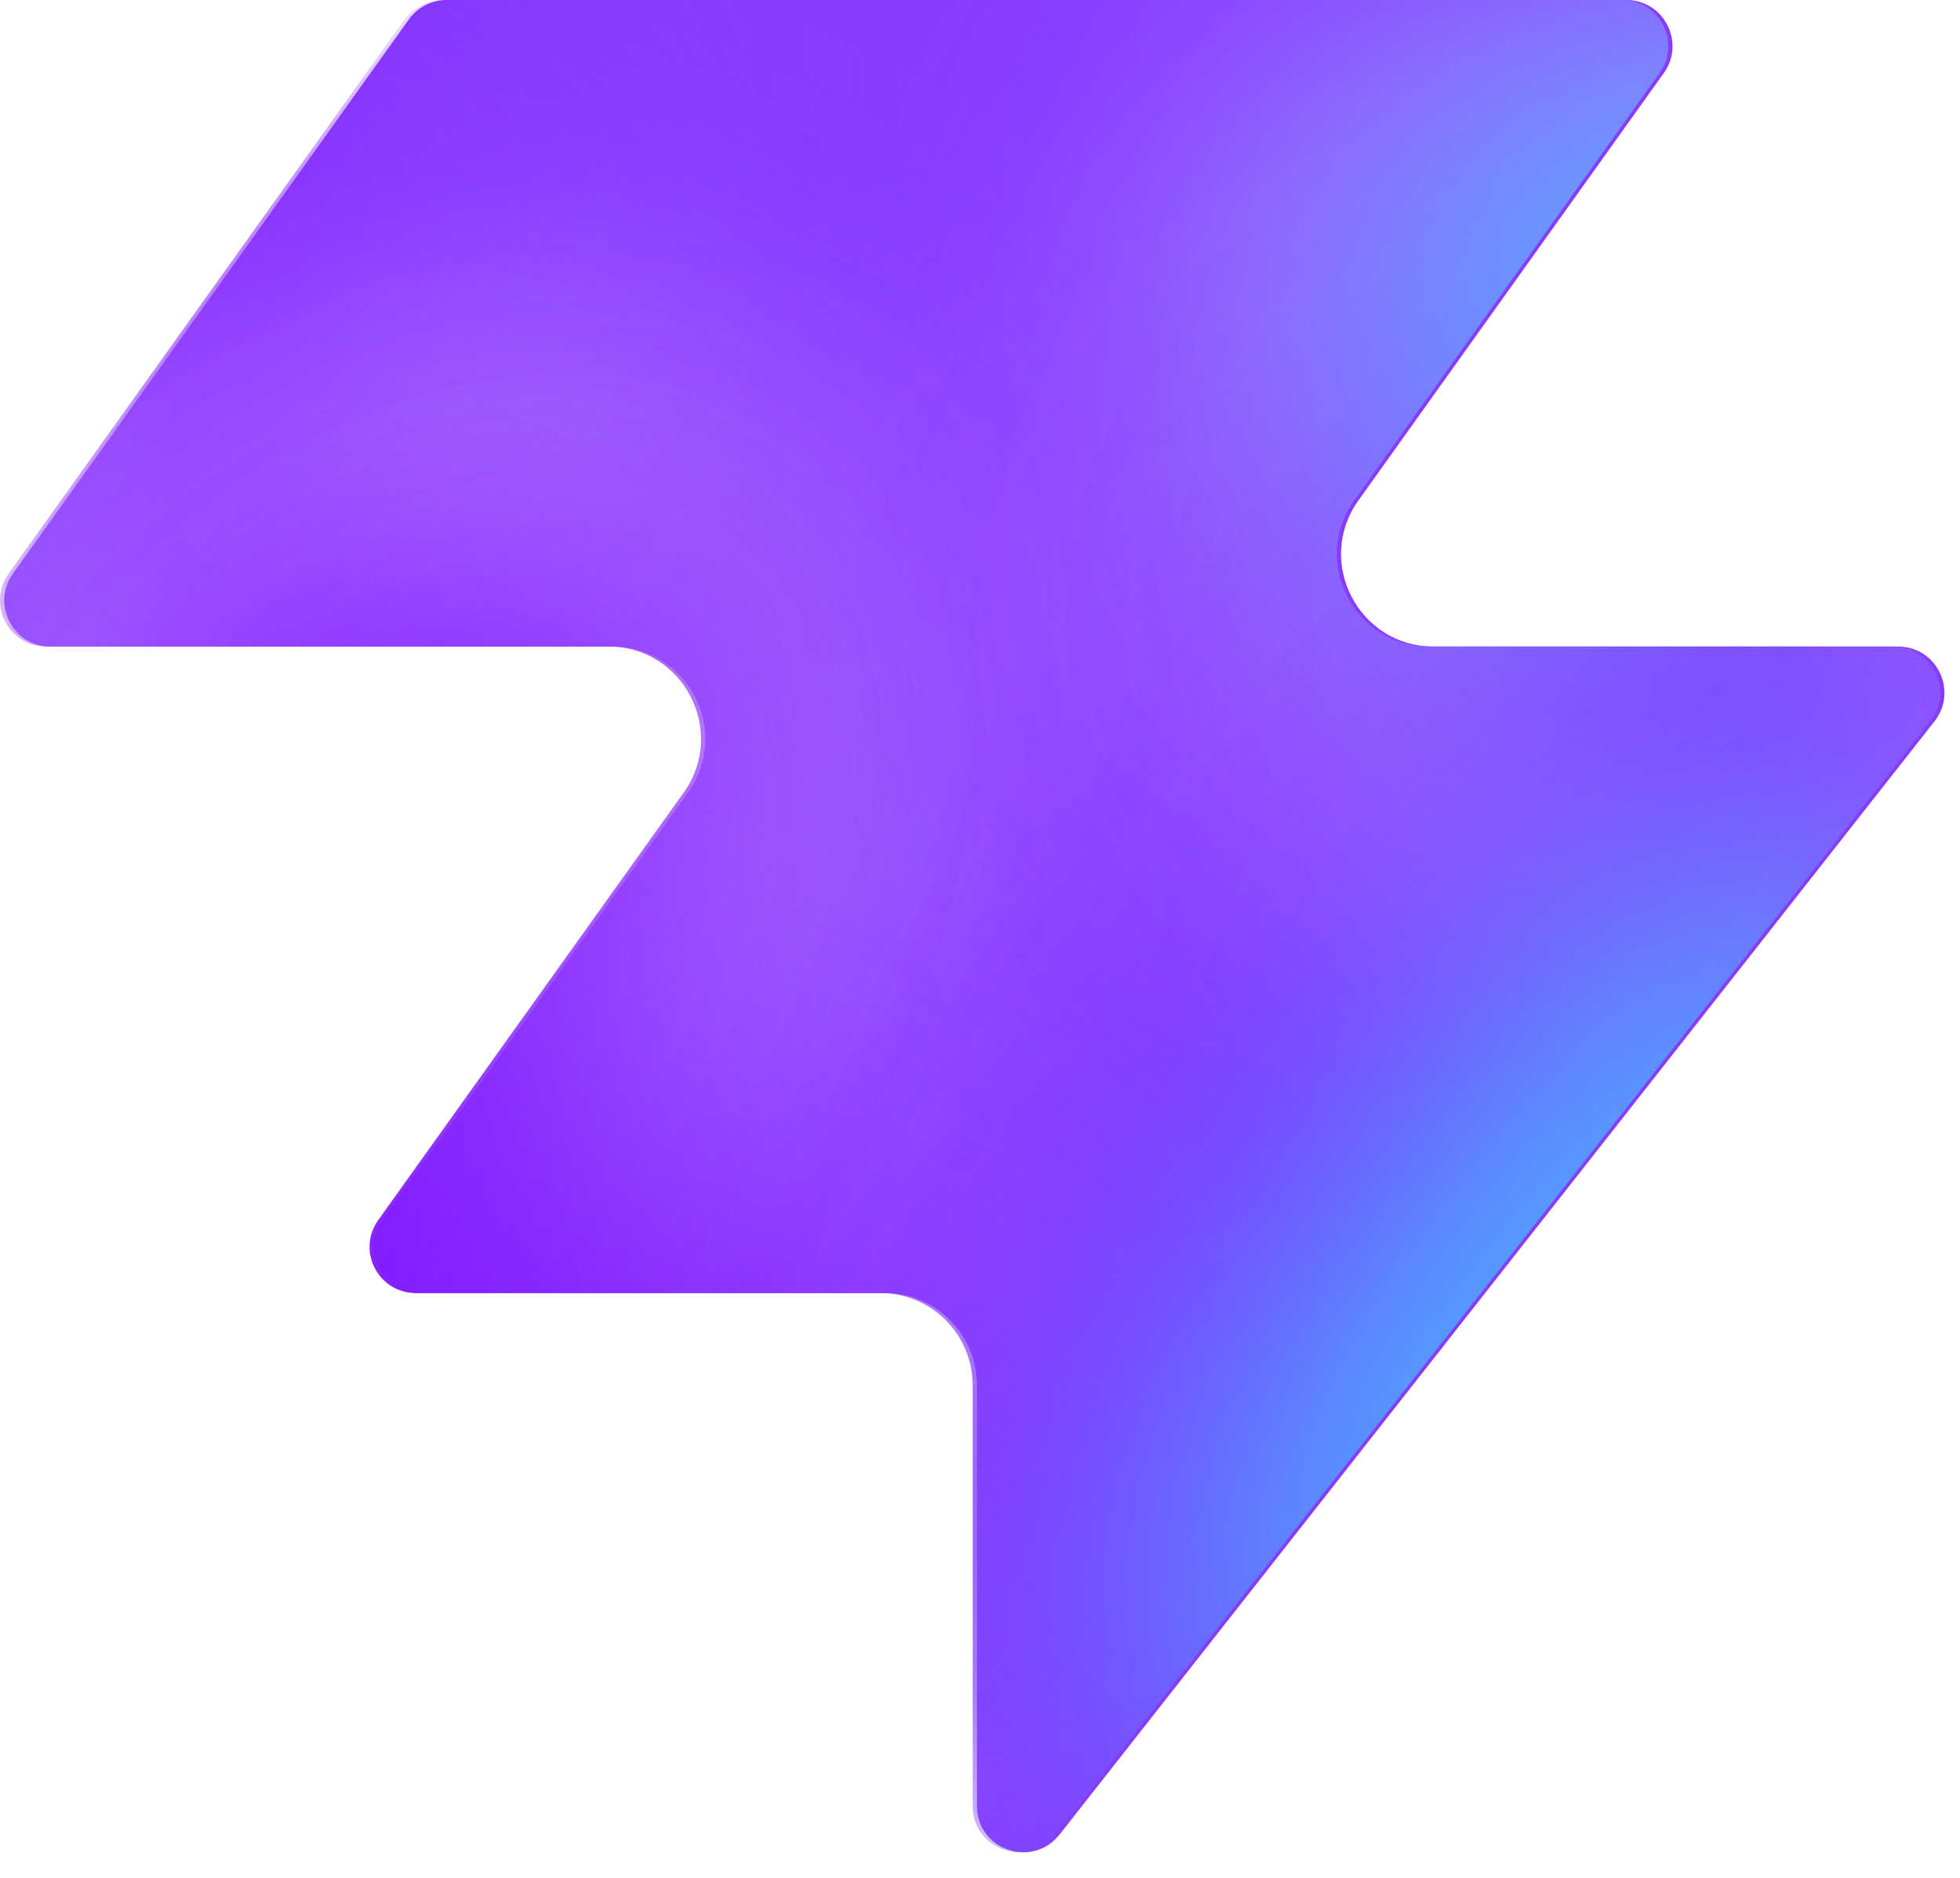
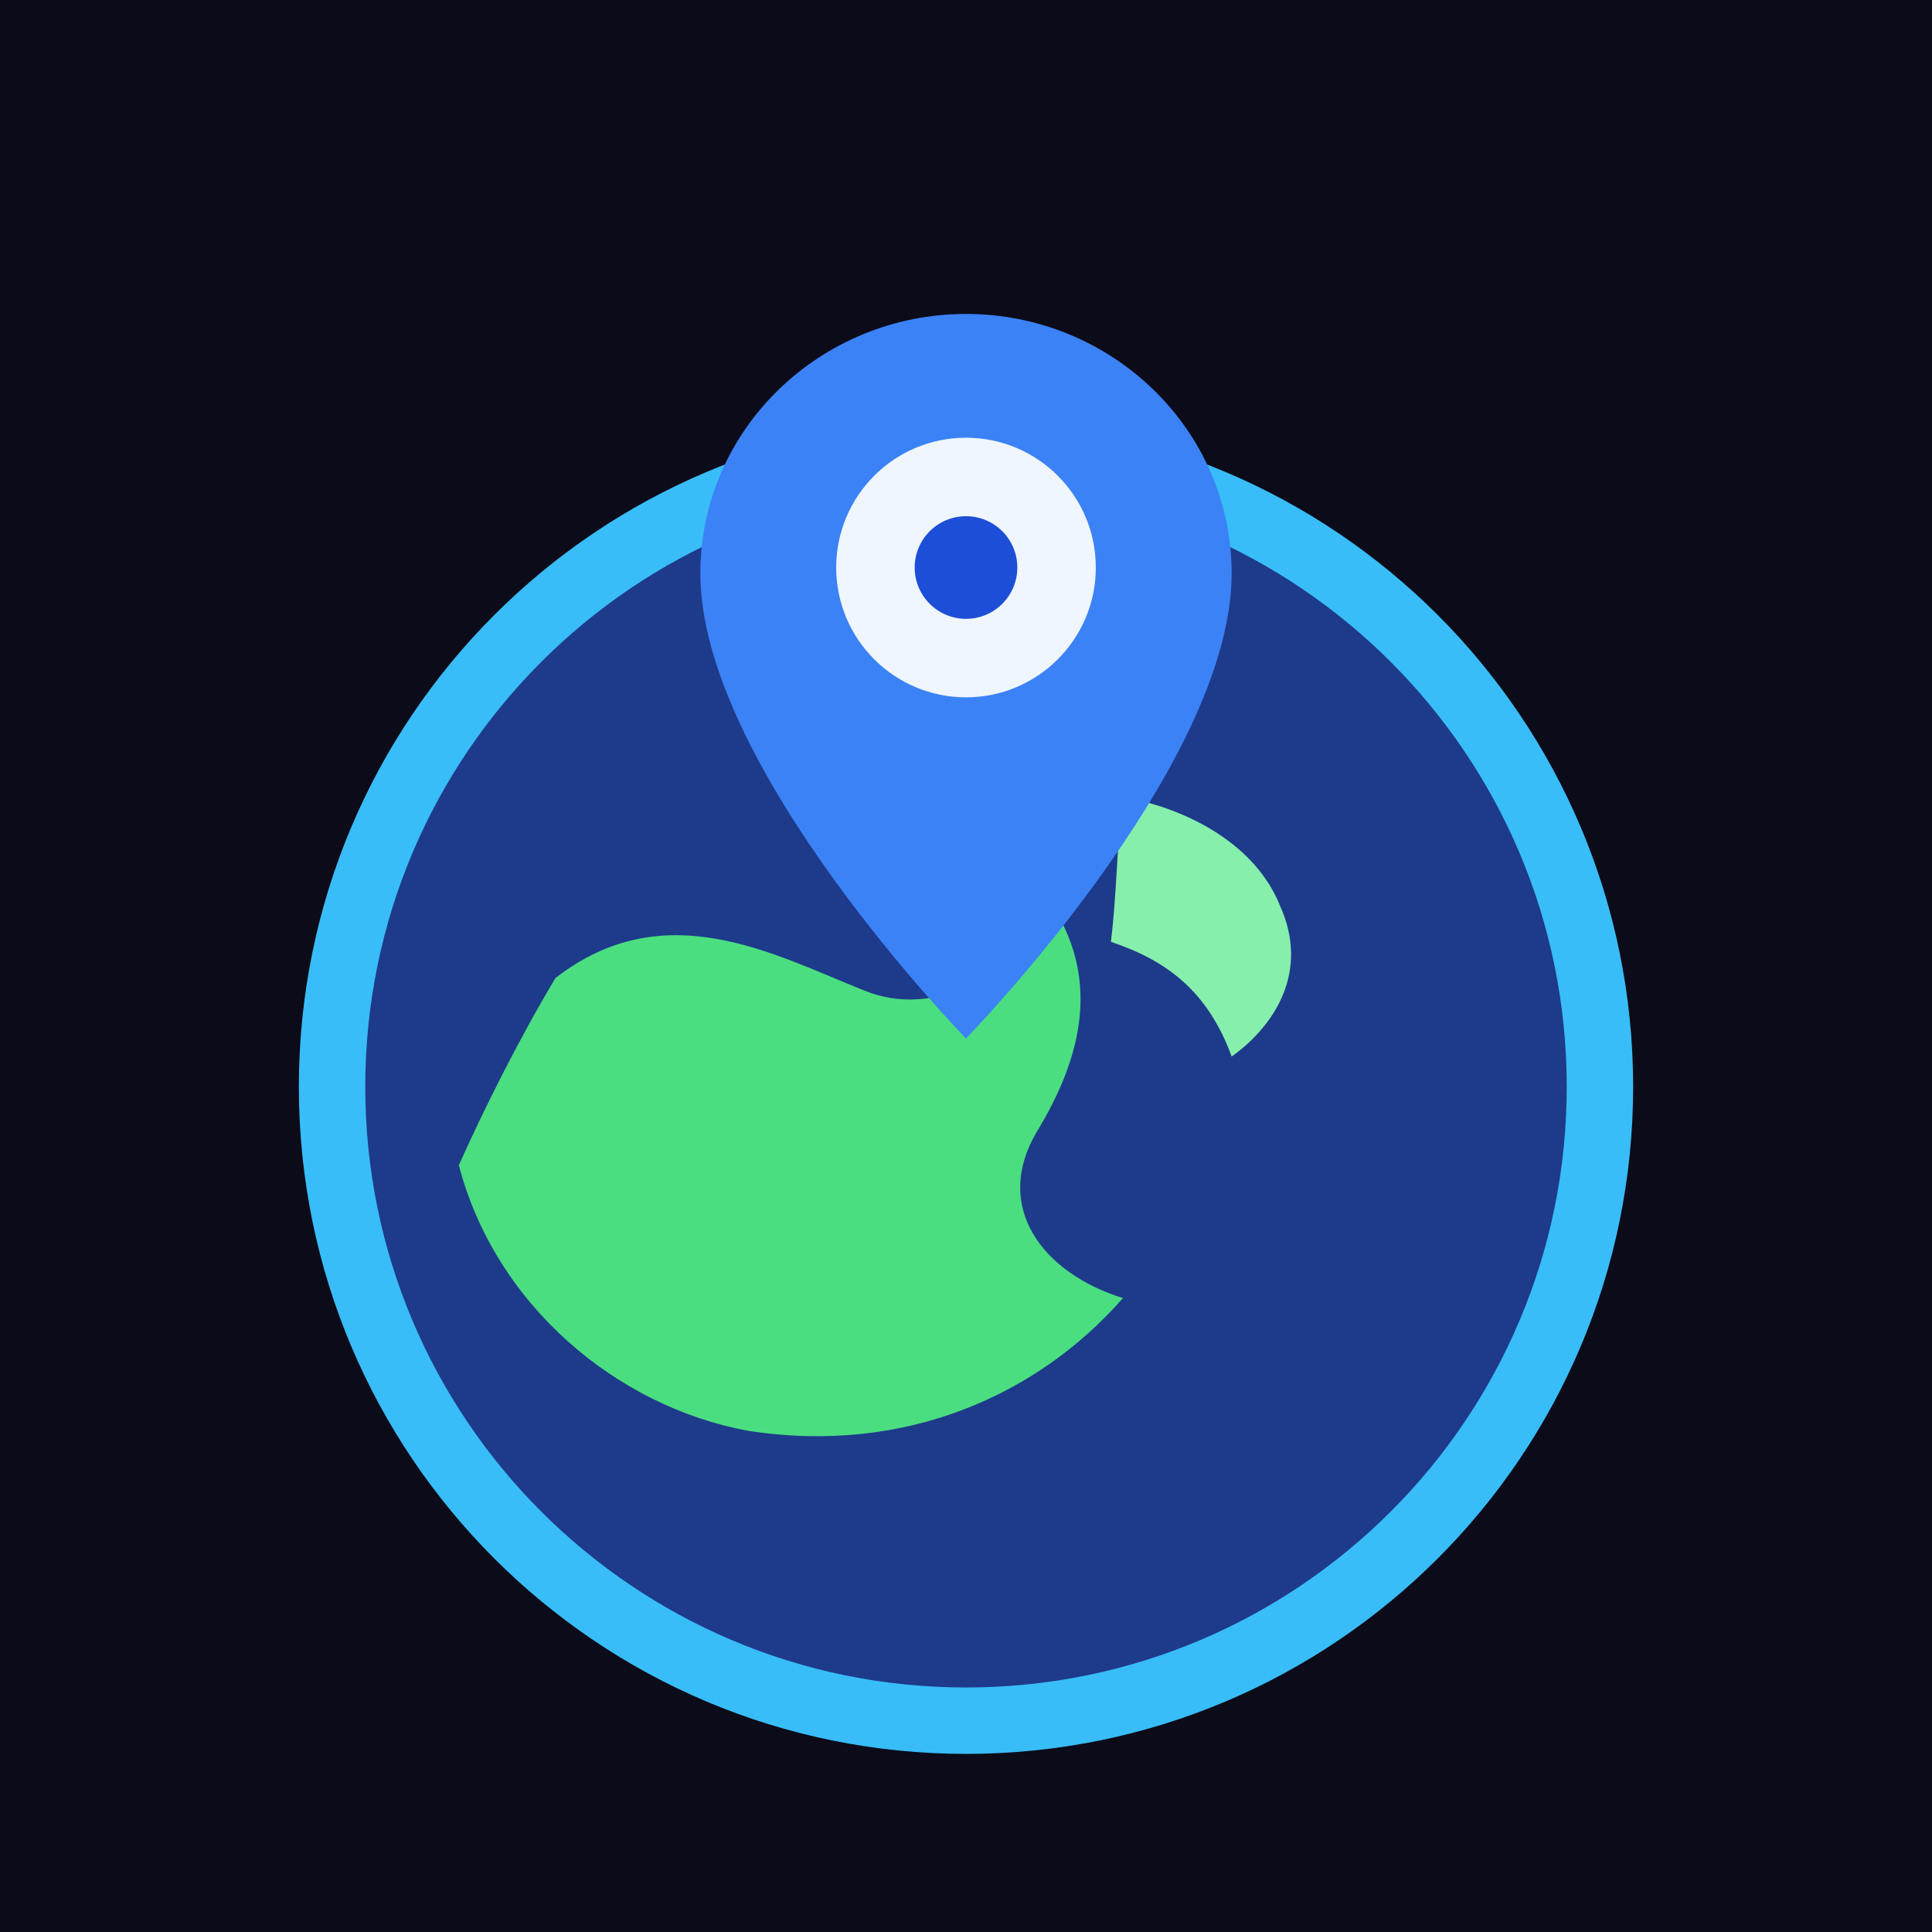
- <svg xmlns="http://www.w3.org/2000/svg" width="48" height="46" fill="none" viewBox="0 0 48 46">
-   <path fill="#863bff" d="M25.946 44.938c-.664.845-2.021.375-2.021-.698V33.937a2.26 2.26 0 0 0-2.262-2.262H10.287c-.92 0-1.456-1.04-.92-1.788l7.48-10.471c1.07-1.497 0-3.578-1.842-3.578H1.237c-.92 0-1.456-1.04-.92-1.788L10.013.474c.214-.297.556-.474.92-.474h28.894c.92 0 1.456 1.04.92 1.788l-7.48 10.471c-1.07 1.498 0 3.579 1.842 3.579h11.377c.943 0 1.473 1.088.89 1.83L25.947 44.94z" style="fill:#863bff;fill:color(display-p3 .525 .23 1);fill-opacity:1" />
-   <mask id="a" width="48" height="46" x="0" y="0" maskUnits="userSpaceOnUse" style="mask-type:alpha">
-     <path fill="#000" d="M25.842 44.938c-.664.844-2.021.375-2.021-.698V33.937a2.26 2.26 0 0 0-2.262-2.262H10.183c-.92 0-1.456-1.04-.92-1.788l7.48-10.471c1.07-1.498 0-3.579-1.842-3.579H1.133c-.92 0-1.456-1.04-.92-1.787L9.91.473c.214-.297.556-.474.92-.474h28.894c.92 0 1.456 1.04.92 1.788l-7.48 10.471c-1.07 1.498 0 3.578 1.842 3.578h11.377c.943 0 1.473 1.088.89 1.832L25.843 44.94z" style="fill:#000;fill-opacity:1" />
-   </mask>
-   <g mask="url(#a)">
-     <g filter="url(#b)">
-       <ellipse cx="5.508" cy="14.704" fill="#ede6ff" rx="5.508" ry="14.704" style="fill:#ede6ff;fill:color(display-p3 .927 .903 1);fill-opacity:1" transform="matrix(.00324 1 1 -.00324 -4.47 31.516)" />
-     </g>
-     <g filter="url(#c)">
-       <ellipse cx="10.399" cy="29.851" fill="#ede6ff" rx="10.399" ry="29.851" style="fill:#ede6ff;fill:color(display-p3 .927 .903 1);fill-opacity:1" transform="matrix(.00324 1 1 -.00324 -39.328 7.883)" />
-     </g>
-     <g filter="url(#d)">
-       <ellipse cx="5.508" cy="30.487" fill="#7e14ff" rx="5.508" ry="30.487" style="fill:#7e14ff;fill:color(display-p3 .492 .077 1);fill-opacity:1" transform="rotate(89.814 -25.913 -14.639)scale(1 -1)" />
-     </g>
-     <g filter="url(#e)">
-       <ellipse cx="5.508" cy="30.599" fill="#7e14ff" rx="5.508" ry="30.599" style="fill:#7e14ff;fill:color(display-p3 .492 .077 1);fill-opacity:1" transform="rotate(89.814 -32.644 -3.334)scale(1 -1)" />
-     </g>
-     <g filter="url(#f)">
-       <ellipse cx="5.508" cy="30.599" fill="#7e14ff" rx="5.508" ry="30.599" style="fill:#7e14ff;fill:color(display-p3 .492 .077 1);fill-opacity:1" transform="matrix(.00324 1 1 -.00324 -34.34 30.47)" />
-     </g>
-     <g filter="url(#g)">
-       <ellipse cx="14.072" cy="22.078" fill="#ede6ff" rx="14.072" ry="22.078" style="fill:#ede6ff;fill:color(display-p3 .927 .903 1);fill-opacity:1" transform="rotate(93.35 24.506 48.493)scale(-1 1)" />
-     </g>
-     <g filter="url(#h)">
-       <ellipse cx="3.47" cy="21.501" fill="#7e14ff" rx="3.47" ry="21.501" style="fill:#7e14ff;fill:color(display-p3 .492 .077 1);fill-opacity:1" transform="rotate(89.009 28.708 47.59)scale(-1 1)" />
-     </g>
-     <g filter="url(#i)">
-       <ellipse cx="3.47" cy="21.501" fill="#7e14ff" rx="3.47" ry="21.501" style="fill:#7e14ff;fill:color(display-p3 .492 .077 1);fill-opacity:1" transform="rotate(89.009 28.708 47.59)scale(-1 1)" />
-     </g>
-     <g filter="url(#j)">
-       <ellipse cx=".387" cy="8.972" fill="#7e14ff" rx="4.407" ry="29.108" style="fill:#7e14ff;fill:color(display-p3 .492 .077 1);fill-opacity:1" transform="rotate(39.51 .387 8.972)" />
-     </g>
-     <g filter="url(#k)">
-       <ellipse cx="47.523" cy="-6.092" fill="#7e14ff" rx="4.407" ry="29.108" style="fill:#7e14ff;fill:color(display-p3 .492 .077 1);fill-opacity:1" transform="rotate(37.892 47.523 -6.092)" />
-     </g>
-     <g filter="url(#l)">
-       <ellipse cx="41.412" cy="6.333" fill="#47bfff" rx="5.971" ry="9.665" style="fill:#47bfff;fill:color(display-p3 .28 .748 1);fill-opacity:1" transform="rotate(37.892 41.412 6.333)" />
-     </g>
-     <g filter="url(#m)">
-       <ellipse cx="-1.879" cy="38.332" fill="#7e14ff" rx="4.407" ry="29.108" style="fill:#7e14ff;fill:color(display-p3 .492 .077 1);fill-opacity:1" transform="rotate(37.892 -1.88 38.332)" />
-     </g>
-     <g filter="url(#n)">
-       <ellipse cx="-1.879" cy="38.332" fill="#7e14ff" rx="4.407" ry="29.108" style="fill:#7e14ff;fill:color(display-p3 .492 .077 1);fill-opacity:1" transform="rotate(37.892 -1.88 38.332)" />
-     </g>
-     <g filter="url(#o)">
-       <ellipse cx="35.651" cy="29.907" fill="#7e14ff" rx="4.407" ry="29.108" style="fill:#7e14ff;fill:color(display-p3 .492 .077 1);fill-opacity:1" transform="rotate(37.892 35.651 29.907)" />
-     </g>
-     <g filter="url(#p)">
-       <ellipse cx="38.418" cy="32.4" fill="#47bfff" rx="5.971" ry="15.297" style="fill:#47bfff;fill:color(display-p3 .28 .748 1);fill-opacity:1" transform="rotate(37.892 38.418 32.4)" />
-     </g>
-   </g>
-   <defs>
-     <filter id="b" width="60.045" height="41.654" x="-19.77" y="16.149" color-interpolation-filters="sRGB" filterUnits="userSpaceOnUse">
-       <feFlood flood-opacity="0" result="BackgroundImageFix" />
-       <feBlend in="SourceGraphic" in2="BackgroundImageFix" result="shape" />
-       <feGaussianBlur result="effect1_foregroundBlur_2002_17158" stdDeviation="7.659" />
-     </filter>
-     <filter id="c" width="90.34" height="51.437" x="-54.613" y="-7.533" color-interpolation-filters="sRGB" filterUnits="userSpaceOnUse">
-       <feFlood flood-opacity="0" result="BackgroundImageFix" />
-       <feBlend in="SourceGraphic" in2="BackgroundImageFix" result="shape" />
-       <feGaussianBlur result="effect1_foregroundBlur_2002_17158" stdDeviation="7.659" />
-     </filter>
-     <filter id="d" width="79.355" height="29.4" x="-49.64" y="2.03" color-interpolation-filters="sRGB" filterUnits="userSpaceOnUse">
-       <feFlood flood-opacity="0" result="BackgroundImageFix" />
-       <feBlend in="SourceGraphic" in2="BackgroundImageFix" result="shape" />
-       <feGaussianBlur result="effect1_foregroundBlur_2002_17158" stdDeviation="4.596" />
-     </filter>
-     <filter id="e" width="79.579" height="29.4" x="-45.045" y="20.029" color-interpolation-filters="sRGB" filterUnits="userSpaceOnUse">
-       <feFlood flood-opacity="0" result="BackgroundImageFix" />
-       <feBlend in="SourceGraphic" in2="BackgroundImageFix" result="shape" />
-       <feGaussianBlur result="effect1_foregroundBlur_2002_17158" stdDeviation="4.596" />
-     </filter>
-     <filter id="f" width="79.579" height="29.4" x="-43.513" y="21.178" color-interpolation-filters="sRGB" filterUnits="userSpaceOnUse">
-       <feFlood flood-opacity="0" result="BackgroundImageFix" />
-       <feBlend in="SourceGraphic" in2="BackgroundImageFix" result="shape" />
-       <feGaussianBlur result="effect1_foregroundBlur_2002_17158" stdDeviation="4.596" />
-     </filter>
-     <filter id="g" width="74.749" height="58.852" x="15.756" y="-17.901" color-interpolation-filters="sRGB" filterUnits="userSpaceOnUse">
-       <feFlood flood-opacity="0" result="BackgroundImageFix" />
-       <feBlend in="SourceGraphic" in2="BackgroundImageFix" result="shape" />
-       <feGaussianBlur result="effect1_foregroundBlur_2002_17158" stdDeviation="7.659" />
-     </filter>
-     <filter id="h" width="61.377" height="25.362" x="23.548" y="2.284" color-interpolation-filters="sRGB" filterUnits="userSpaceOnUse">
-       <feFlood flood-opacity="0" result="BackgroundImageFix" />
-       <feBlend in="SourceGraphic" in2="BackgroundImageFix" result="shape" />
-       <feGaussianBlur result="effect1_foregroundBlur_2002_17158" stdDeviation="4.596" />
-     </filter>
-     <filter id="i" width="61.377" height="25.362" x="23.548" y="2.284" color-interpolation-filters="sRGB" filterUnits="userSpaceOnUse">
-       <feFlood flood-opacity="0" result="BackgroundImageFix" />
-       <feBlend in="SourceGraphic" in2="BackgroundImageFix" result="shape" />
-       <feGaussianBlur result="effect1_foregroundBlur_2002_17158" stdDeviation="4.596" />
-     </filter>
-     <filter id="j" width="56.045" height="63.649" x="-27.636" y="-22.853" color-interpolation-filters="sRGB" filterUnits="userSpaceOnUse">
-       <feFlood flood-opacity="0" result="BackgroundImageFix" />
-       <feBlend in="SourceGraphic" in2="BackgroundImageFix" result="shape" />
-       <feGaussianBlur result="effect1_foregroundBlur_2002_17158" stdDeviation="4.596" />
-     </filter>
-     <filter id="k" width="54.814" height="64.646" x="20.116" y="-38.415" color-interpolation-filters="sRGB" filterUnits="userSpaceOnUse">
-       <feFlood flood-opacity="0" result="BackgroundImageFix" />
-       <feBlend in="SourceGraphic" in2="BackgroundImageFix" result="shape" />
-       <feGaussianBlur result="effect1_foregroundBlur_2002_17158" stdDeviation="4.596" />
-     </filter>
-     <filter id="l" width="33.541" height="35.313" x="24.641" y="-11.323" color-interpolation-filters="sRGB" filterUnits="userSpaceOnUse">
-       <feFlood flood-opacity="0" result="BackgroundImageFix" />
-       <feBlend in="SourceGraphic" in2="BackgroundImageFix" result="shape" />
-       <feGaussianBlur result="effect1_foregroundBlur_2002_17158" stdDeviation="4.596" />
-     </filter>
-     <filter id="m" width="54.814" height="64.646" x="-29.286" y="6.009" color-interpolation-filters="sRGB" filterUnits="userSpaceOnUse">
-       <feFlood flood-opacity="0" result="BackgroundImageFix" />
-       <feBlend in="SourceGraphic" in2="BackgroundImageFix" result="shape" />
-       <feGaussianBlur result="effect1_foregroundBlur_2002_17158" stdDeviation="4.596" />
-     </filter>
-     <filter id="n" width="54.814" height="64.646" x="-29.286" y="6.009" color-interpolation-filters="sRGB" filterUnits="userSpaceOnUse">
-       <feFlood flood-opacity="0" result="BackgroundImageFix" />
-       <feBlend in="SourceGraphic" in2="BackgroundImageFix" result="shape" />
-       <feGaussianBlur result="effect1_foregroundBlur_2002_17158" stdDeviation="4.596" />
-     </filter>
-     <filter id="o" width="54.814" height="64.646" x="8.244" y="-2.416" color-interpolation-filters="sRGB" filterUnits="userSpaceOnUse">
-       <feFlood flood-opacity="0" result="BackgroundImageFix" />
-       <feBlend in="SourceGraphic" in2="BackgroundImageFix" result="shape" />
-       <feGaussianBlur result="effect1_foregroundBlur_2002_17158" stdDeviation="4.596" />
-     </filter>
-     <filter id="p" width="39.409" height="43.623" x="18.713" y="10.588" color-interpolation-filters="sRGB" filterUnits="userSpaceOnUse">
-       <feFlood flood-opacity="0" result="BackgroundImageFix" />
-       <feBlend in="SourceGraphic" in2="BackgroundImageFix" result="shape" />
-       <feGaussianBlur result="effect1_foregroundBlur_2002_17158" stdDeviation="4.596" />
-     </filter>
-   </defs>
+ <svg xmlns="http://www.w3.org/2000/svg" viewBox="0 0 32 32">
+   <rect width="32" height="32" fill="#0b0b19" />
+   <circle cx="16" cy="18" r="10.5" fill="#1e3a8a" />
+   <circle cx="16" cy="18" r="10.5" fill="none" stroke="#38bdf8" stroke-width="1.1" />
+   <path fill="#4ade80" d="M9.2 16.2c1.8-1.4 3.6-.4 5.1.2 1.2.5 2.4-.3 3.3-1.1.6 1.2.2 2.4-.4 3.4-.8 1.3.1 2.4 1.4 2.8-1.4 1.6-3.6 2.6-6.2 2.2-2.2-.4-4.2-2.1-4.8-4.4.4-.9 1-2.1 1.6-3.1z" />
+   <path fill="#86efac" d="M18.6 13.2c1.1.2 2.2.8 2.6 1.8.5 1.1-.1 2-.8 2.5-.4-1.1-1.1-1.6-2-1.9.1-.8.1-1.7.2-2.4z" />
+   <path fill="#3b82f6" d="M16 5.2c-2.4 0-4.4 1.9-4.4 4.3 0 3.2 4.4 7.7 4.4 7.7s4.4-4.5 4.4-7.7c0-2.4-2-4.3-4.4-4.3z" />
+   <circle cx="16" cy="9.4" r="2.15" fill="#eff6ff" />
+   <circle cx="16" cy="9.4" r="0.85" fill="#1d4ed8" />
</svg>
